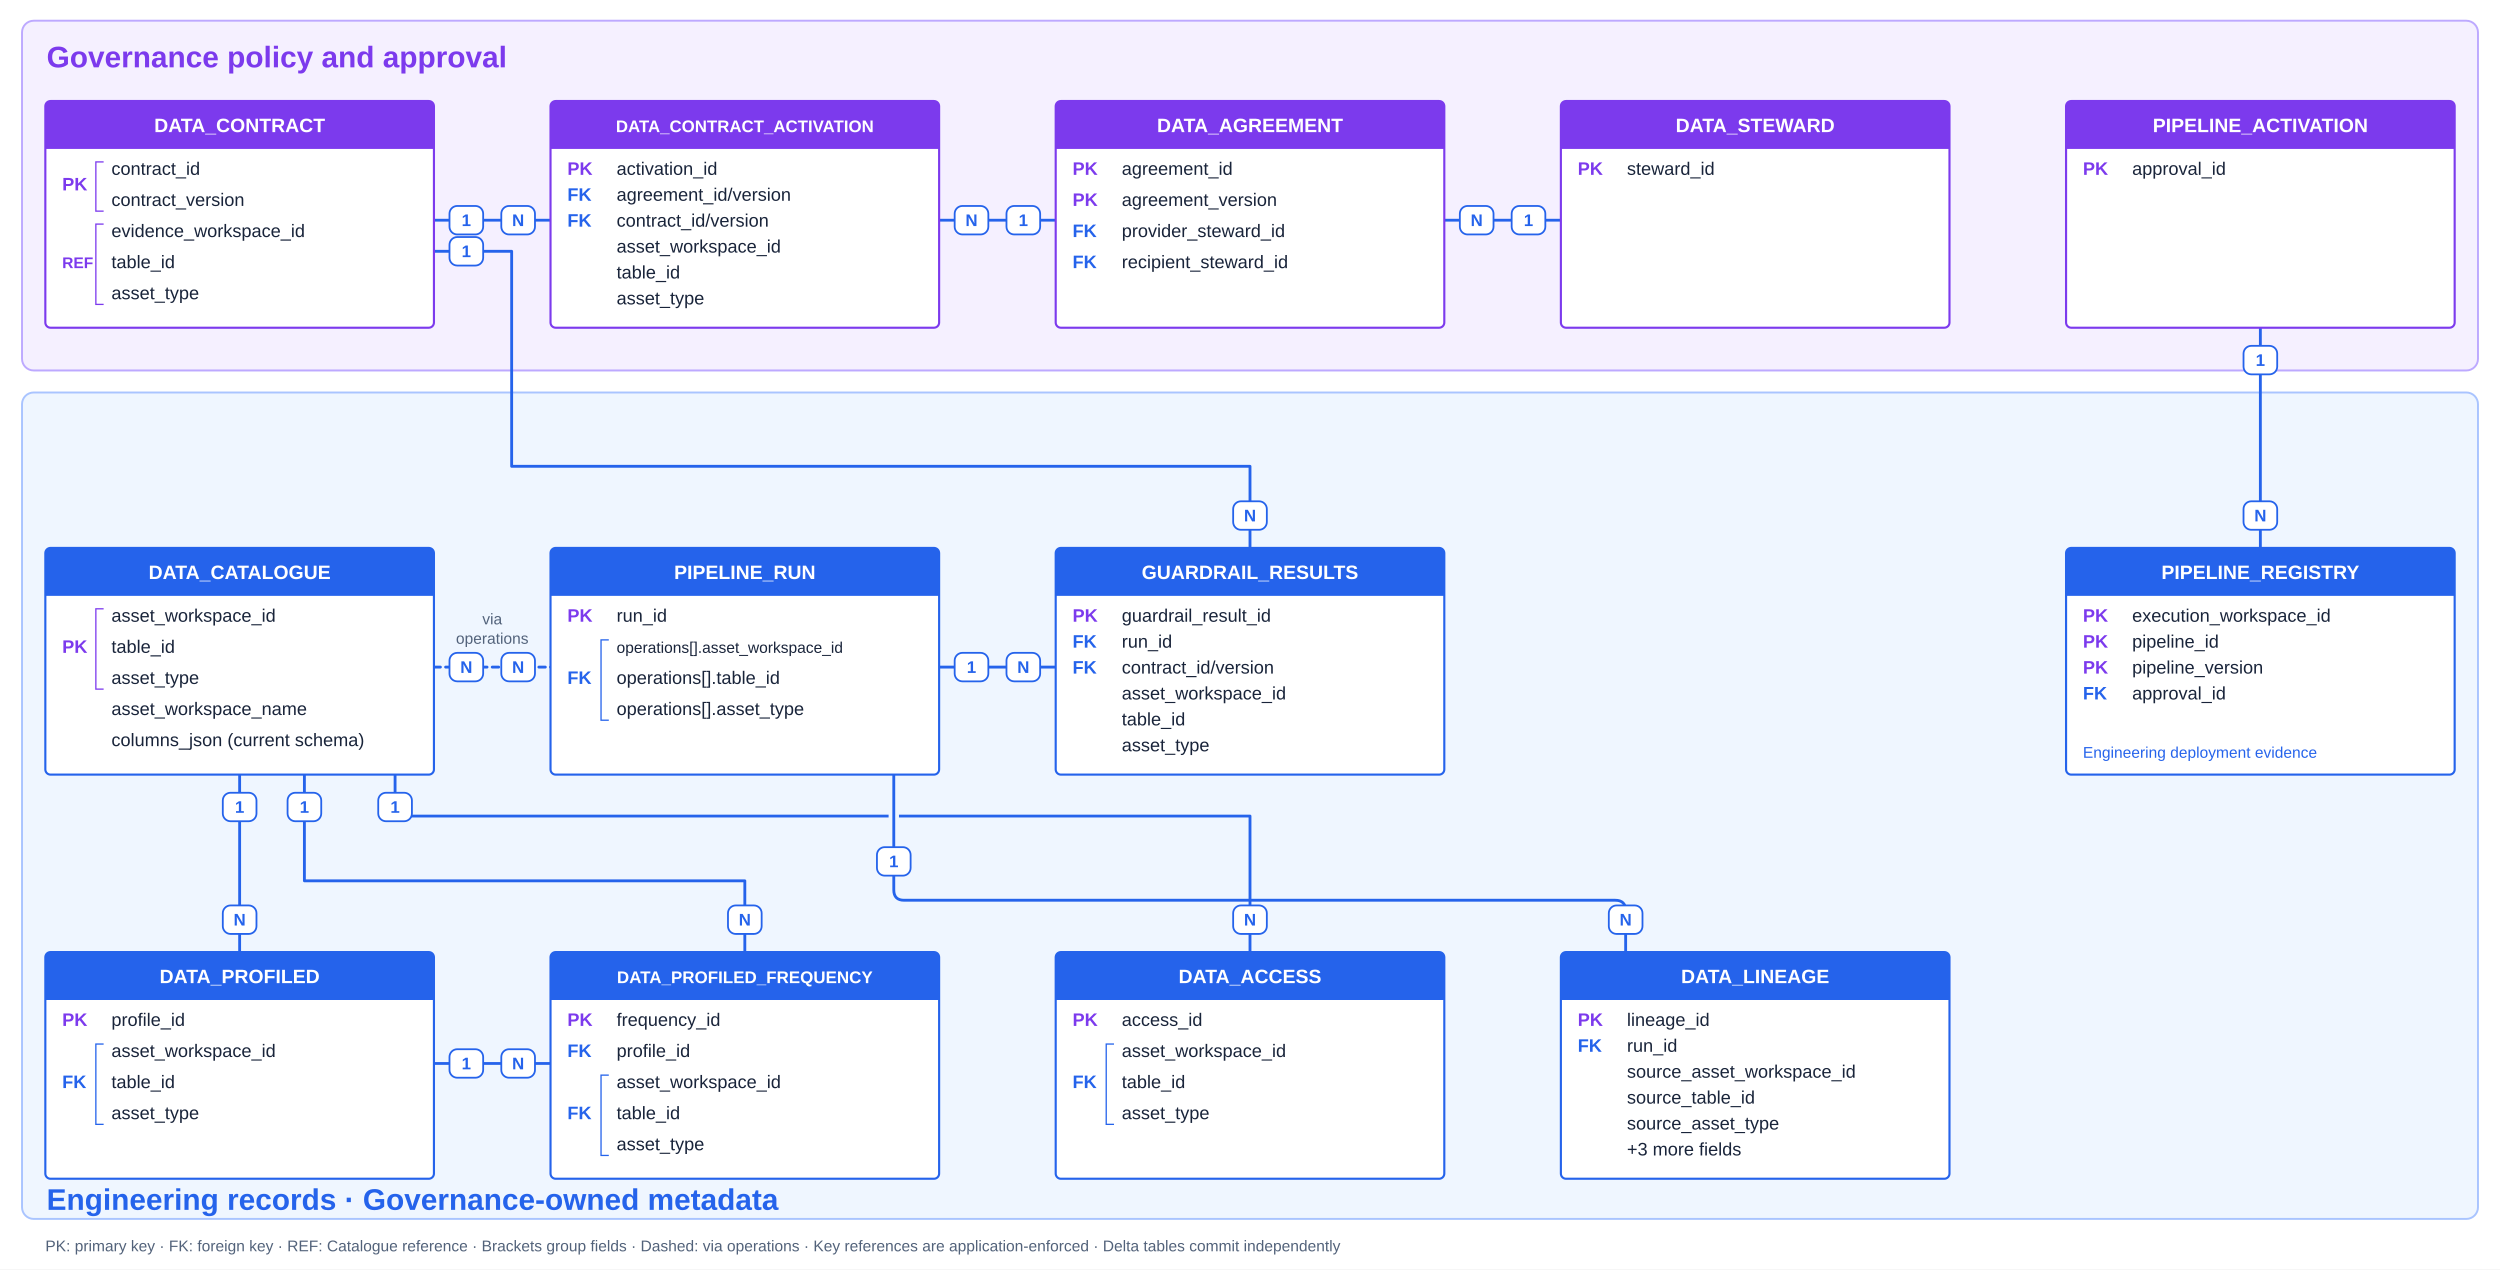
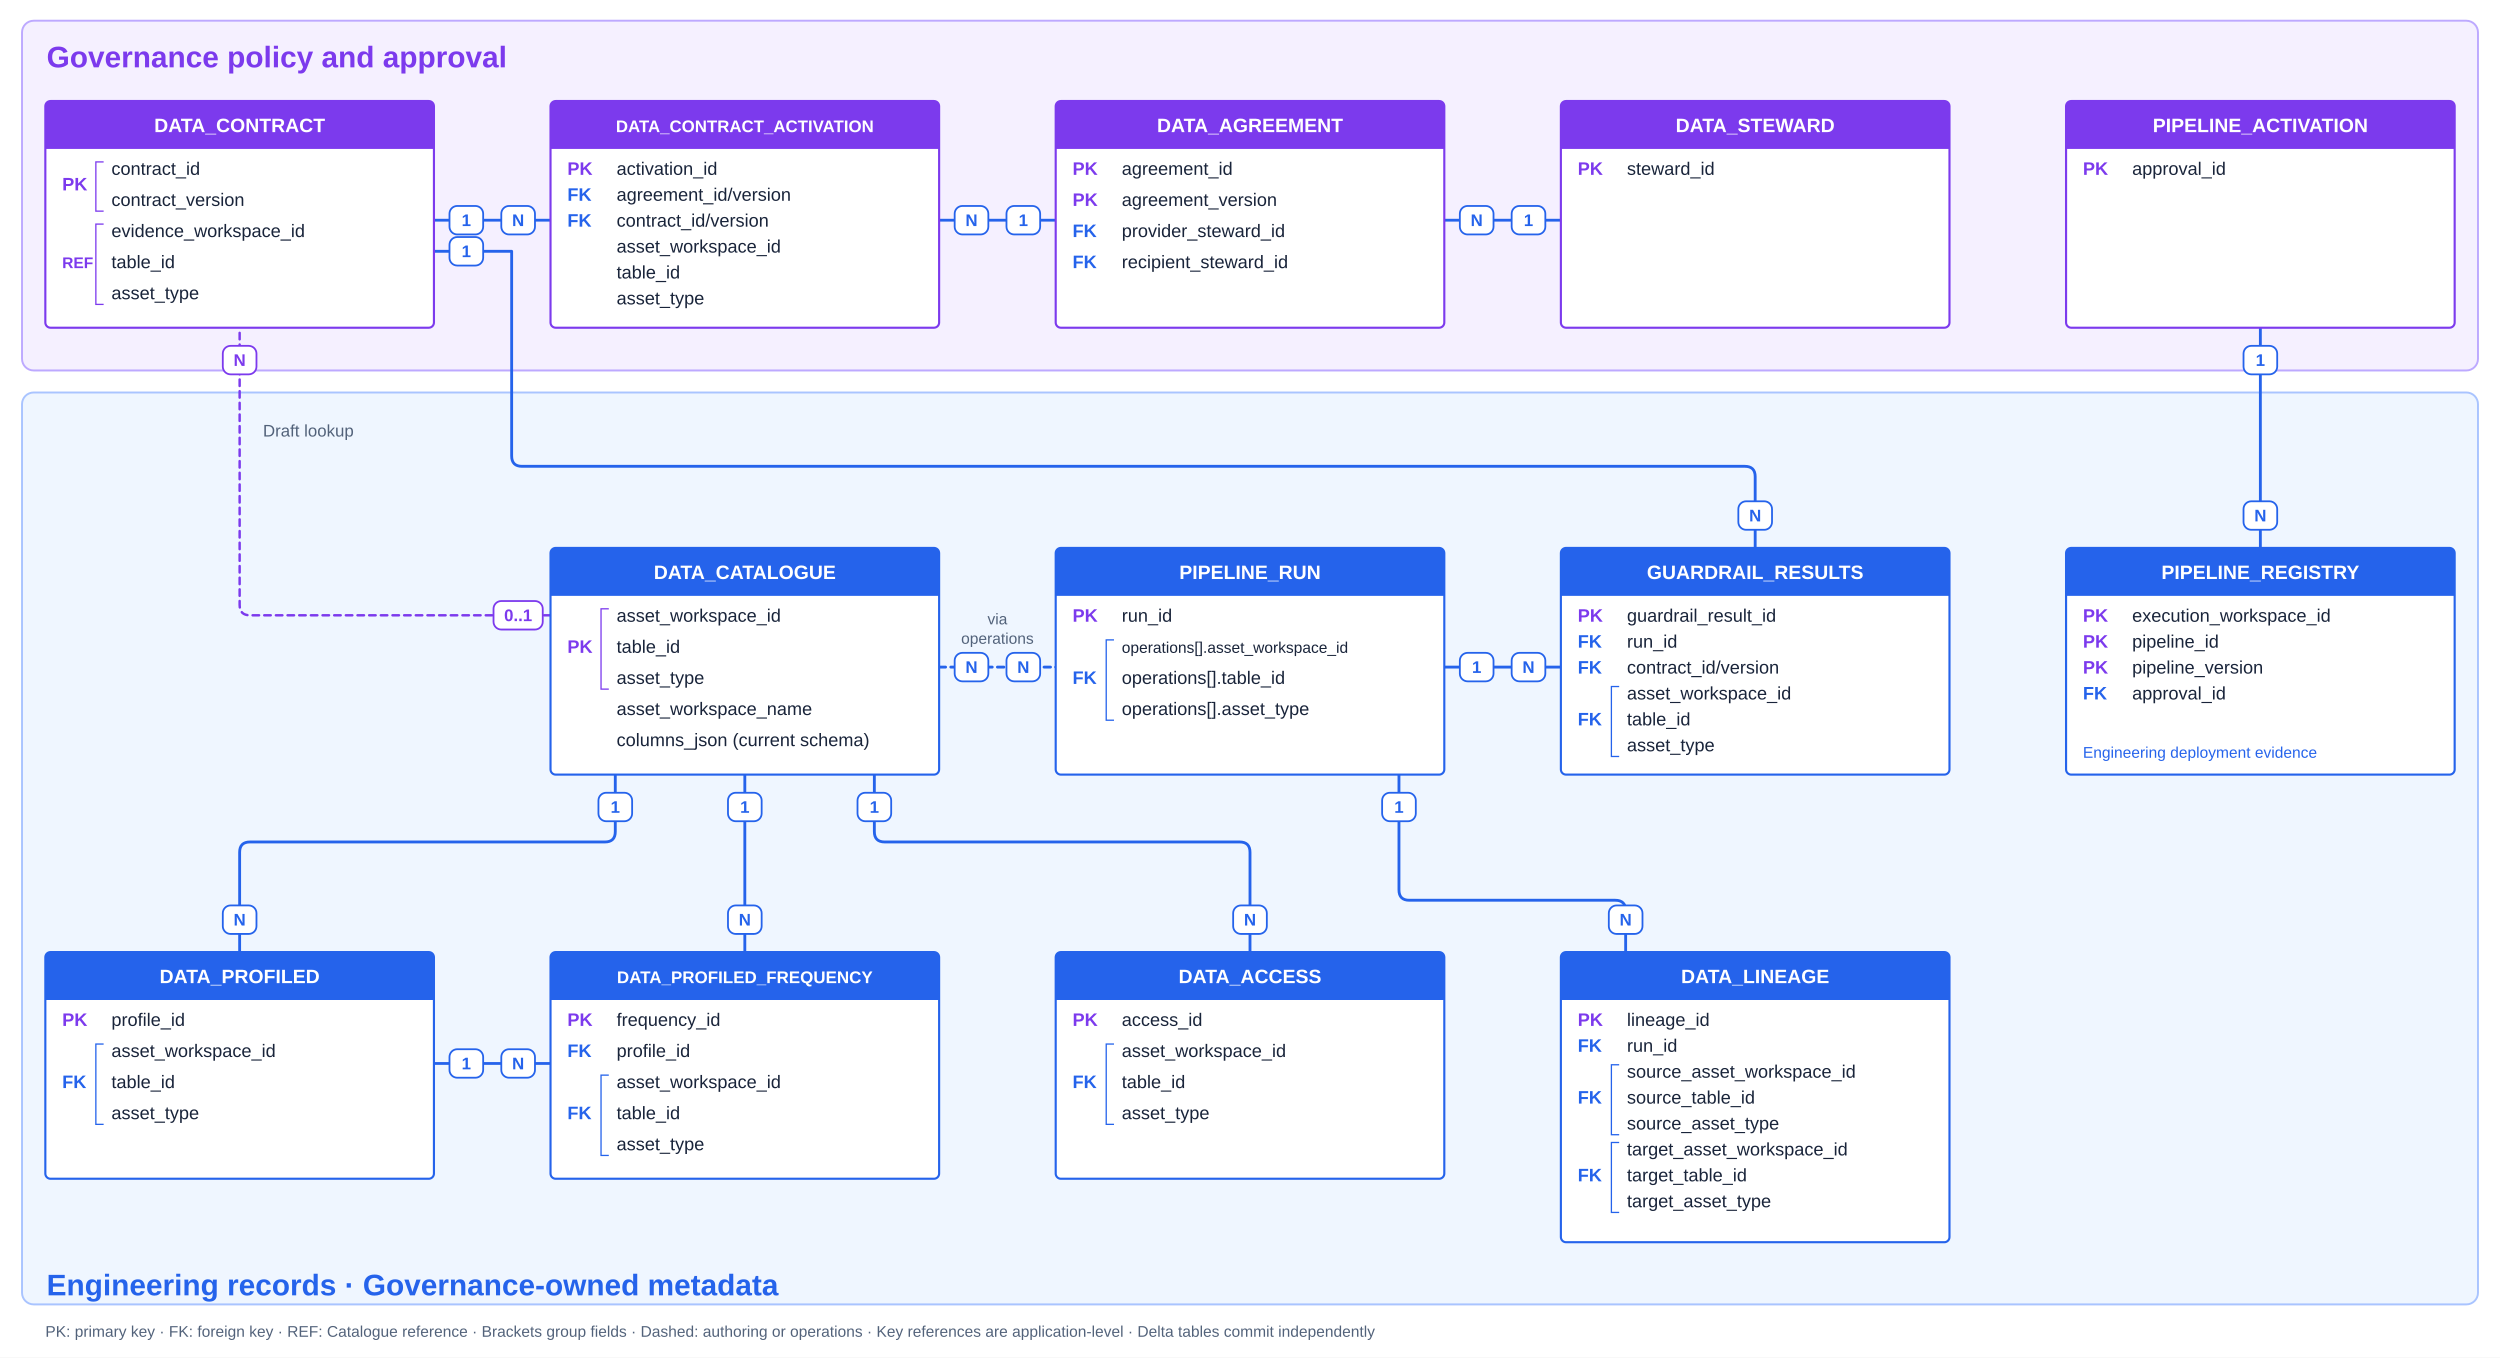
- <svg xmlns="http://www.w3.org/2000/svg" xmlns:xlink="http://www.w3.org/1999/xlink" width="1930" height="980" viewBox="0 0 1930 980" role="img" aria-label="FabricOps metadata relationship diagram">
-   <rect width="1930" height="980" fill="#FFFFFF" />
+ <svg xmlns="http://www.w3.org/2000/svg" xmlns:xlink="http://www.w3.org/1999/xlink" width="1930" height="1048" viewBox="0 0 1930 1048" role="img" aria-label="FabricOps metadata relationship diagram">
+   <rect width="1930" height="1048" fill="#FFFFFF" />
  <rect x="17" y="16" width="1896" height="270" rx="9" fill="#F5F0FF" stroke="#BDA9FF" stroke-width="1.5" />
-   <rect x="17" y="303" width="1896" height="638" rx="9" fill="#EFF6FF" stroke="#A9C4FF" stroke-width="1.5" />
+   <rect x="17" y="303" width="1896" height="704" rx="9" fill="#EFF6FF" stroke="#A9C4FF" stroke-width="1.5" />
  <text x="36" y="52" font-size="23" font-family="Segoe UI, Arial, sans-serif" font-weight="700" fill="#7C3AED">Governance policy and approval</text>
-   <text x="36" y="934" font-size="23" font-family="Segoe UI, Arial, sans-serif" font-weight="700" fill="#2563EB">Engineering records · Governance-owned metadata</text>
+   <text x="36" y="1000" font-size="23" font-family="Segoe UI, Arial, sans-serif" font-weight="700" fill="#2563EB">Engineering records · Governance-owned metadata</text>
  <g id="metadata-er-relationships" aria-label="Metadata table relationships">
+     <g class="metadata-er-relationship" data-from="DATA_CATALOGUE" data-to="DATA_CONTRACT" data-cardinality="0..1-N" data-kind="logical">
+       <path d="M425 475H193Q185 475 185 467V253" fill="none" stroke="#7C3AED" stroke-width="1.9" stroke-linecap="round" stroke-linejoin="round" stroke-dasharray="5 4" />
+       <rect x="381" y="464" width="38" height="22" rx="6" fill="#FFFFFF" stroke="#7C3AED" stroke-width="1.4" />
+       <text x="400" y="479.5" text-anchor="middle" font-size="13" font-weight="700" font-family="Segoe UI, Arial, sans-serif" fill="#7C3AED">0..1</text>
+       <rect x="172" y="267" width="26" height="22" rx="6" fill="#FFFFFF" stroke="#7C3AED" stroke-width="1.4" />
+       <text x="185" y="282.5" text-anchor="middle" font-size="13" font-weight="700" font-family="Segoe UI, Arial, sans-serif" fill="#7C3AED">N</text>
+       <text x="203" y="337" font-size="13" font-family="Segoe UI, Arial, sans-serif" fill="#52627A">Draft lookup</text>
+     </g>
    <g class="metadata-er-relationship" data-from="DATA_STEWARD" data-to="DATA_AGREEMENT" data-cardinality="1-N" data-kind="physical">
      <path d="M1205 170H1115" fill="none" stroke="#2563EB" stroke-width="2.2" stroke-linecap="round" stroke-linejoin="round" />
      <rect x="1167" y="159" width="26" height="22" rx="6" fill="#FFFFFF" stroke="#2563EB" stroke-width="1.4" />
      <text x="1180" y="174.5" text-anchor="middle" font-size="13" font-weight="700" font-family="Segoe UI, Arial, sans-serif" fill="#2563EB">1</text>
      <rect x="1127" y="159" width="26" height="22" rx="6" fill="#FFFFFF" stroke="#2563EB" stroke-width="1.4" />
      <text x="1140" y="174.5" text-anchor="middle" font-size="13" font-weight="700" font-family="Segoe UI, Arial, sans-serif" fill="#2563EB">N</text>
    </g>
    <g class="metadata-er-relationship" data-from="DATA_AGREEMENT" data-to="DATA_CONTRACT_ACTIVATION" data-cardinality="1-N" data-kind="physical">
      <path d="M815 170H725" fill="none" stroke="#2563EB" stroke-width="2.2" stroke-linecap="round" stroke-linejoin="round" />
      <rect x="777" y="159" width="26" height="22" rx="6" fill="#FFFFFF" stroke="#2563EB" stroke-width="1.4" />
      <text x="790" y="174.5" text-anchor="middle" font-size="13" font-weight="700" font-family="Segoe UI, Arial, sans-serif" fill="#2563EB">1</text>
      <rect x="737" y="159" width="26" height="22" rx="6" fill="#FFFFFF" stroke="#2563EB" stroke-width="1.4" />
      <text x="750" y="174.5" text-anchor="middle" font-size="13" font-weight="700" font-family="Segoe UI, Arial, sans-serif" fill="#2563EB">N</text>
    </g>
    <g class="metadata-er-relationship" data-from="PIPELINE_ACTIVATION" data-to="PIPELINE_REGISTRY" data-cardinality="1-N" data-kind="physical">
      <path d="M1745 253V423" fill="none" stroke="#2563EB" stroke-width="2.2" stroke-linecap="round" stroke-linejoin="round" />
      <rect x="1732" y="267" width="26" height="22" rx="6" fill="#FFFFFF" stroke="#2563EB" stroke-width="1.4" />
      <text x="1745" y="282.5" text-anchor="middle" font-size="13" font-weight="700" font-family="Segoe UI, Arial, sans-serif" fill="#2563EB">1</text>
      <rect x="1732" y="387" width="26" height="22" rx="6" fill="#FFFFFF" stroke="#2563EB" stroke-width="1.4" />
      <text x="1745" y="402.5" text-anchor="middle" font-size="13" font-weight="700" font-family="Segoe UI, Arial, sans-serif" fill="#2563EB">N</text>
    </g>
    <g class="metadata-er-relationship" data-from="DATA_CONTRACT_ACTIVATION" data-to="DATA_CONTRACT" data-cardinality="N-1" data-kind="physical">
      <path d="M425 170H335" fill="none" stroke="#2563EB" stroke-width="2.2" stroke-linecap="round" stroke-linejoin="round" />
      <rect x="387" y="159" width="26" height="22" rx="6" fill="#FFFFFF" stroke="#2563EB" stroke-width="1.4" />
      <text x="400" y="174.5" text-anchor="middle" font-size="13" font-weight="700" font-family="Segoe UI, Arial, sans-serif" fill="#2563EB">N</text>
      <rect x="347" y="159" width="26" height="22" rx="6" fill="#FFFFFF" stroke="#2563EB" stroke-width="1.4" />
      <text x="360" y="174.5" text-anchor="middle" font-size="13" font-weight="700" font-family="Segoe UI, Arial, sans-serif" fill="#2563EB">1</text>
    </g>
    <g class="metadata-er-relationship" data-from="PIPELINE_RUN" data-to="GUARDRAIL_RESULTS" data-cardinality="1-N" data-kind="physical">
-       <path d="M725 515H815" fill="none" stroke="#2563EB" stroke-width="2.2" stroke-linecap="round" stroke-linejoin="round" />
-       <rect x="737" y="504" width="26" height="22" rx="6" fill="#FFFFFF" stroke="#2563EB" stroke-width="1.4" />
-       <text x="750" y="519.5" text-anchor="middle" font-size="13" font-weight="700" font-family="Segoe UI, Arial, sans-serif" fill="#2563EB">1</text>
-       <rect x="777" y="504" width="26" height="22" rx="6" fill="#FFFFFF" stroke="#2563EB" stroke-width="1.4" />
-       <text x="790" y="519.5" text-anchor="middle" font-size="13" font-weight="700" font-family="Segoe UI, Arial, sans-serif" fill="#2563EB">N</text>
+       <path d="M1115 515H1205" fill="none" stroke="#2563EB" stroke-width="2.2" stroke-linecap="round" stroke-linejoin="round" />
+       <rect x="1127" y="504" width="26" height="22" rx="6" fill="#FFFFFF" stroke="#2563EB" stroke-width="1.4" />
+       <text x="1140" y="519.5" text-anchor="middle" font-size="13" font-weight="700" font-family="Segoe UI, Arial, sans-serif" fill="#2563EB">1</text>
+       <rect x="1167" y="504" width="26" height="22" rx="6" fill="#FFFFFF" stroke="#2563EB" stroke-width="1.4" />
+       <text x="1180" y="519.5" text-anchor="middle" font-size="13" font-weight="700" font-family="Segoe UI, Arial, sans-serif" fill="#2563EB">N</text>
    </g>
    <g class="metadata-er-relationship" data-from="DATA_CATALOGUE" data-to="DATA_PROFILED" data-cardinality="1-N" data-kind="physical">
-       <path d="M185 598V735" fill="none" stroke="#2563EB" stroke-width="2.2" stroke-linecap="round" stroke-linejoin="round" />
-       <rect x="172" y="612" width="26" height="22" rx="6" fill="#FFFFFF" stroke="#2563EB" stroke-width="1.4" />
-       <text x="185" y="627.5" text-anchor="middle" font-size="13" font-weight="700" font-family="Segoe UI, Arial, sans-serif" fill="#2563EB">1</text>
+       <path d="M475 598V642Q475 650 467 650H193Q185 650 185 658V735" fill="none" stroke="#2563EB" stroke-width="2.2" stroke-linecap="round" stroke-linejoin="round" />
+       <rect x="462" y="612" width="26" height="22" rx="6" fill="#FFFFFF" stroke="#2563EB" stroke-width="1.4" />
+       <text x="475" y="627.5" text-anchor="middle" font-size="13" font-weight="700" font-family="Segoe UI, Arial, sans-serif" fill="#2563EB">1</text>
      <rect x="172" y="699" width="26" height="22" rx="6" fill="#FFFFFF" stroke="#2563EB" stroke-width="1.4" />
      <text x="185" y="714.5" text-anchor="middle" font-size="13" font-weight="700" font-family="Segoe UI, Arial, sans-serif" fill="#2563EB">N</text>
    </g>
    <g class="metadata-er-relationship" data-from="DATA_CATALOGUE" data-to="DATA_PROFILED_FREQUENCY" data-cardinality="1-N" data-kind="physical">
-       <path d="M235 598V680H575V735" fill="none" stroke="#2563EB" stroke-width="2.2" stroke-linecap="round" stroke-linejoin="round" />
-       <rect x="222" y="612" width="26" height="22" rx="6" fill="#FFFFFF" stroke="#2563EB" stroke-width="1.4" />
-       <text x="235" y="627.5" text-anchor="middle" font-size="13" font-weight="700" font-family="Segoe UI, Arial, sans-serif" fill="#2563EB">1</text>
+       <path d="M575 598V735" fill="none" stroke="#2563EB" stroke-width="2.2" stroke-linecap="round" stroke-linejoin="round" />
+       <rect x="562" y="612" width="26" height="22" rx="6" fill="#FFFFFF" stroke="#2563EB" stroke-width="1.4" />
+       <text x="575" y="627.5" text-anchor="middle" font-size="13" font-weight="700" font-family="Segoe UI, Arial, sans-serif" fill="#2563EB">1</text>
      <rect x="562" y="699" width="26" height="22" rx="6" fill="#FFFFFF" stroke="#2563EB" stroke-width="1.4" />
      <text x="575" y="714.5" text-anchor="middle" font-size="13" font-weight="700" font-family="Segoe UI, Arial, sans-serif" fill="#2563EB">N</text>
    </g>
    <g class="metadata-er-relationship" data-from="DATA_CATALOGUE" data-to="DATA_ACCESS" data-cardinality="1-N" data-kind="physical">
-       <path d="M305 598V630H965V735" fill="none" stroke="#2563EB" stroke-width="2.2" stroke-linecap="round" stroke-linejoin="round" />
-       <rect x="292" y="612" width="26" height="22" rx="6" fill="#FFFFFF" stroke="#2563EB" stroke-width="1.4" />
-       <text x="305" y="627.5" text-anchor="middle" font-size="13" font-weight="700" font-family="Segoe UI, Arial, sans-serif" fill="#2563EB">1</text>
+       <path d="M675 598V642Q675 650 683 650H957Q965 650 965 658V735" fill="none" stroke="#2563EB" stroke-width="2.2" stroke-linecap="round" stroke-linejoin="round" />
+       <rect x="662" y="612" width="26" height="22" rx="6" fill="#FFFFFF" stroke="#2563EB" stroke-width="1.4" />
+       <text x="675" y="627.5" text-anchor="middle" font-size="13" font-weight="700" font-family="Segoe UI, Arial, sans-serif" fill="#2563EB">1</text>
      <rect x="952" y="699" width="26" height="22" rx="6" fill="#FFFFFF" stroke="#2563EB" stroke-width="1.4" />
      <text x="965" y="714.5" text-anchor="middle" font-size="13" font-weight="700" font-family="Segoe UI, Arial, sans-serif" fill="#2563EB">N</text>
    </g>
    <g class="metadata-er-relationship" data-from="DATA_PROFILED" data-to="DATA_PROFILED_FREQUENCY" data-cardinality="1-N" data-kind="physical">
      <path d="M335 821H425" fill="none" stroke="#2563EB" stroke-width="2.2" stroke-linecap="round" stroke-linejoin="round" />
      <rect x="347" y="810" width="26" height="22" rx="6" fill="#FFFFFF" stroke="#2563EB" stroke-width="1.4" />
      <text x="360" y="825.5" text-anchor="middle" font-size="13" font-weight="700" font-family="Segoe UI, Arial, sans-serif" fill="#2563EB">1</text>
      <rect x="387" y="810" width="26" height="22" rx="6" fill="#FFFFFF" stroke="#2563EB" stroke-width="1.4" />
      <text x="400" y="825.5" text-anchor="middle" font-size="13" font-weight="700" font-family="Segoe UI, Arial, sans-serif" fill="#2563EB">N</text>
    </g>
    <g class="metadata-er-relationship" data-from="DATA_CONTRACT" data-to="GUARDRAIL_RESULTS" data-cardinality="1-N" data-kind="physical">
-       <path d="M335 194H395V360H965V423" fill="none" stroke="#2563EB" stroke-width="2.2" stroke-linecap="round" stroke-linejoin="round" />
+       <path d="M335 194H395V352Q395 360 403 360H1347Q1355 360 1355 368V423" fill="none" stroke="#2563EB" stroke-width="2.2" stroke-linecap="round" stroke-linejoin="round" />
      <rect x="347" y="183" width="26" height="22" rx="6" fill="#FFFFFF" stroke="#2563EB" stroke-width="1.4" />
      <text x="360" y="198.5" text-anchor="middle" font-size="13" font-weight="700" font-family="Segoe UI, Arial, sans-serif" fill="#2563EB">1</text>
-       <rect x="952" y="387" width="26" height="22" rx="6" fill="#FFFFFF" stroke="#2563EB" stroke-width="1.4" />
-       <text x="965" y="402.5" text-anchor="middle" font-size="13" font-weight="700" font-family="Segoe UI, Arial, sans-serif" fill="#2563EB">N</text>
+       <rect x="1342" y="387" width="26" height="22" rx="6" fill="#FFFFFF" stroke="#2563EB" stroke-width="1.4" />
+       <text x="1355" y="402.5" text-anchor="middle" font-size="13" font-weight="700" font-family="Segoe UI, Arial, sans-serif" fill="#2563EB">N</text>
    </g>
    <g class="metadata-er-relationship" data-from="DATA_CATALOGUE" data-to="PIPELINE_RUN" data-cardinality="N-N" data-kind="nested">
-       <path d="M335 515H425" fill="none" stroke="#2563EB" stroke-width="2.2" stroke-linecap="round" stroke-linejoin="round" stroke-dasharray="5 4" />
-       <rect x="347" y="504" width="26" height="22" rx="6" fill="#FFFFFF" stroke="#2563EB" stroke-width="1.4" />
-       <text x="360" y="519.5" text-anchor="middle" font-size="13" font-weight="700" font-family="Segoe UI, Arial, sans-serif" fill="#2563EB">N</text>
-       <rect x="387" y="504" width="26" height="22" rx="6" fill="#FFFFFF" stroke="#2563EB" stroke-width="1.4" />
-       <text x="400" y="519.5" text-anchor="middle" font-size="13" font-weight="700" font-family="Segoe UI, Arial, sans-serif" fill="#2563EB">N</text>
-       <text x="380" y="482" text-anchor="middle" font-size="12" font-family="Segoe UI, Arial, sans-serif" fill="#52627A">via</text>
-       <text x="380" y="497" text-anchor="middle" font-size="12" font-family="Segoe UI, Arial, sans-serif" fill="#52627A">operations</text>
+       <path d="M725 515H815" fill="none" stroke="#2563EB" stroke-width="2.2" stroke-linecap="round" stroke-linejoin="round" stroke-dasharray="5 4" />
+       <rect x="737" y="504" width="26" height="22" rx="6" fill="#FFFFFF" stroke="#2563EB" stroke-width="1.4" />
+       <text x="750" y="519.5" text-anchor="middle" font-size="13" font-weight="700" font-family="Segoe UI, Arial, sans-serif" fill="#2563EB">N</text>
+       <rect x="777" y="504" width="26" height="22" rx="6" fill="#FFFFFF" stroke="#2563EB" stroke-width="1.4" />
+       <text x="790" y="519.5" text-anchor="middle" font-size="13" font-weight="700" font-family="Segoe UI, Arial, sans-serif" fill="#2563EB">N</text>
+       <text x="770" y="482" text-anchor="middle" font-size="12" font-family="Segoe UI, Arial, sans-serif" fill="#52627A">via</text>
+       <text x="770" y="497" text-anchor="middle" font-size="12" font-family="Segoe UI, Arial, sans-serif" fill="#52627A">operations</text>
    </g>
    <g class="metadata-er-relationship" data-from="PIPELINE_RUN" data-to="DATA_LINEAGE" data-cardinality="1-N" data-kind="physical">
-       <path d="M690 622V638" fill="none" stroke="#EFF6FF" stroke-width="8" />
-       <path d="M690 598V687Q690 695 698 695H1247Q1255 695 1255 703V735" fill="none" stroke="#2563EB" stroke-width="2.2" stroke-linecap="round" stroke-linejoin="round" />
-       <rect x="677" y="654" width="26" height="22" rx="6" fill="#FFFFFF" stroke="#2563EB" stroke-width="1.4" />
-       <text x="690" y="669.5" text-anchor="middle" font-size="13" font-weight="700" font-family="Segoe UI, Arial, sans-serif" fill="#2563EB">1</text>
+       <path d="M1080 598V687Q1080 695 1088 695H1247Q1255 695 1255 703V735" fill="none" stroke="#2563EB" stroke-width="2.2" stroke-linecap="round" stroke-linejoin="round" />
+       <rect x="1067" y="612" width="26" height="22" rx="6" fill="#FFFFFF" stroke="#2563EB" stroke-width="1.4" />
+       <text x="1080" y="627.5" text-anchor="middle" font-size="13" font-weight="700" font-family="Segoe UI, Arial, sans-serif" fill="#2563EB">1</text>
      <rect x="1242" y="699" width="26" height="22" rx="6" fill="#FFFFFF" stroke="#2563EB" stroke-width="1.4" />
      <text x="1255" y="714.5" text-anchor="middle" font-size="13" font-weight="700" font-family="Segoe UI, Arial, sans-serif" fill="#2563EB">N</text>
    </g>
  </g>
  <a xlink:href="https://voycepeh.github.io/FabricOps-Starter-Kit/reference/metadata/metadata_data_steward/" target="_blank">
    <rect x="1205" y="78" width="300" height="175" rx="4" fill="white" stroke="#7C3AED" stroke-width="1.65" />
    <path d="M1209 78H1501Q1505 78 1505 82V115H1205V82Q1205 78 1209 78Z" fill="#7C3AED" />
    <text x="1355" y="102" text-anchor="middle" font-size="15" font-weight="700" font-family="Segoe UI, Arial, sans-serif" fill="white">DATA_STEWARD</text>
    <text x="1218" y="135" fill="#7C3AED" font-weight="700" font-size="14" font-family="Segoe UI, Arial, sans-serif">PK</text>
    <text x="1256" y="135" fill="#19243A" font-size="14" font-family="Segoe UI, Arial, sans-serif">steward_id</text>
  </a>
  <a xlink:href="https://voycepeh.github.io/FabricOps-Starter-Kit/reference/metadata/metadata_data_agreement/" target="_blank">
    <rect x="815" y="78" width="300" height="175" rx="4" fill="white" stroke="#7C3AED" stroke-width="1.65" />
    <path d="M819 78H1111Q1115 78 1115 82V115H815V82Q815 78 819 78Z" fill="#7C3AED" />
    <text x="965" y="102" text-anchor="middle" font-size="15" font-weight="700" font-family="Segoe UI, Arial, sans-serif" fill="white">DATA_AGREEMENT</text>
    <text x="828" y="135" fill="#7C3AED" font-weight="700" font-size="14" font-family="Segoe UI, Arial, sans-serif">PK</text>
    <text x="866" y="135" fill="#19243A" font-size="14" font-family="Segoe UI, Arial, sans-serif">agreement_id</text>
    <text x="828" y="159" fill="#7C3AED" font-weight="700" font-size="14" font-family="Segoe UI, Arial, sans-serif">PK</text>
    <text x="866" y="159" fill="#19243A" font-size="14" font-family="Segoe UI, Arial, sans-serif">agreement_version</text>
    <text x="828" y="183" fill="#2563EB" font-weight="700" font-size="14" font-family="Segoe UI, Arial, sans-serif">FK</text>
    <text x="866" y="183" fill="#19243A" font-size="14" font-family="Segoe UI, Arial, sans-serif">provider_steward_id</text>
    <text x="828" y="207" fill="#2563EB" font-weight="700" font-size="14" font-family="Segoe UI, Arial, sans-serif">FK</text>
    <text x="866" y="207" fill="#19243A" font-size="14" font-family="Segoe UI, Arial, sans-serif">recipient_steward_id</text>
  </a>
  <a xlink:href="https://voycepeh.github.io/FabricOps-Starter-Kit/reference/metadata/metadata_data_contract_activation/" target="_blank">
    <rect x="425" y="78" width="300" height="175" rx="4" fill="white" stroke="#7C3AED" stroke-width="1.65" />
    <path d="M429 78H721Q725 78 725 82V115H425V82Q425 78 429 78Z" fill="#7C3AED" />
    <text x="575" y="102" text-anchor="middle" font-size="13" font-weight="700" font-family="Segoe UI, Arial, sans-serif" fill="white">DATA_CONTRACT_ACTIVATION</text>
    <text x="438" y="135" fill="#7C3AED" font-weight="700" font-size="14" font-family="Segoe UI, Arial, sans-serif">PK</text>
    <text x="476" y="135" fill="#19243A" font-size="14" font-family="Segoe UI, Arial, sans-serif">activation_id</text>
    <text x="438" y="155" fill="#2563EB" font-weight="700" font-size="14" font-family="Segoe UI, Arial, sans-serif">FK</text>
    <text x="476" y="155" fill="#19243A" font-size="14" font-family="Segoe UI, Arial, sans-serif">agreement_id/version</text>
    <text x="438" y="175" fill="#2563EB" font-weight="700" font-size="14" font-family="Segoe UI, Arial, sans-serif">FK</text>
    <text x="476" y="175" fill="#19243A" font-size="14" font-family="Segoe UI, Arial, sans-serif">contract_id/version</text>
    <text x="476" y="195" fill="#19243A" font-size="14" font-family="Segoe UI, Arial, sans-serif">asset_workspace_id</text>
    <text x="476" y="215" fill="#19243A" font-size="14" font-family="Segoe UI, Arial, sans-serif">table_id</text>
    <text x="476" y="235" fill="#19243A" font-size="14" font-family="Segoe UI, Arial, sans-serif">asset_type</text>
  </a>
  <a xlink:href="https://voycepeh.github.io/FabricOps-Starter-Kit/reference/metadata/metadata_data_contract/" target="_blank">
    <rect x="35" y="78" width="300" height="175" rx="4" fill="white" stroke="#7C3AED" stroke-width="1.65" />
    <path d="M39 78H331Q335 78 335 82V115H35V82Q35 78 39 78Z" fill="#7C3AED" />
    <text x="185" y="102" text-anchor="middle" font-size="15" font-weight="700" font-family="Segoe UI, Arial, sans-serif" fill="white">DATA_CONTRACT</text>
    <text x="86" y="135" fill="#19243A" font-size="14" font-family="Segoe UI, Arial, sans-serif">contract_id</text>
    <text x="86" y="159" fill="#19243A" font-size="14" font-family="Segoe UI, Arial, sans-serif">contract_version</text>
    <text x="86" y="183" fill="#19243A" font-size="14" font-family="Segoe UI, Arial, sans-serif">evidence_workspace_id</text>
    <text x="86" y="207" fill="#19243A" font-size="14" font-family="Segoe UI, Arial, sans-serif">table_id</text>
    <text x="86" y="231" fill="#19243A" font-size="14" font-family="Segoe UI, Arial, sans-serif">asset_type</text>
    <g data-key-role="PK" data-key-fields="contract_id,contract_version">
      <path d="M80 125H74V163H80" fill="none" stroke="#7C3AED" />
      <text x="48" y="147" fill="#7C3AED" font-weight="700" font-size="14" font-family="Segoe UI, Arial, sans-serif">PK</text>
    </g>
    <g data-key-role="REF" data-key-fields="evidence_workspace_id,table_id,asset_type">
      <path d="M80 173H74V235H80" fill="none" stroke="#7C3AED" />
      <text x="48" y="207" fill="#7C3AED" font-weight="700" font-size="12" font-family="Segoe UI, Arial, sans-serif">REF</text>
    </g>
  </a>
  <a xlink:href="https://voycepeh.github.io/FabricOps-Starter-Kit/reference/metadata/metadata_guardrail_results/" target="_blank">
+     <rect x="1205" y="423" width="300" height="175" rx="4" fill="white" stroke="#2563EB" stroke-width="1.65" />
+     <path d="M1209 423H1501Q1505 423 1505 427V460H1205V427Q1205 423 1209 423Z" fill="#2563EB" />
+     <text x="1355" y="447" text-anchor="middle" font-size="15" font-weight="700" font-family="Segoe UI, Arial, sans-serif" fill="white">GUARDRAIL_RESULTS</text>
+     <text x="1218" y="480" fill="#7C3AED" font-weight="700" font-size="14" font-family="Segoe UI, Arial, sans-serif">PK</text>
+     <text x="1256" y="480" fill="#19243A" font-size="14" font-family="Segoe UI, Arial, sans-serif">guardrail_result_id</text>
+     <text x="1218" y="500" fill="#2563EB" font-weight="700" font-size="14" font-family="Segoe UI, Arial, sans-serif">FK</text>
+     <text x="1256" y="500" fill="#19243A" font-size="14" font-family="Segoe UI, Arial, sans-serif">run_id</text>
+     <text x="1218" y="520" fill="#2563EB" font-weight="700" font-size="14" font-family="Segoe UI, Arial, sans-serif">FK</text>
+     <text x="1256" y="520" fill="#19243A" font-size="14" font-family="Segoe UI, Arial, sans-serif">contract_id/version</text>
+     <text x="1256" y="540" fill="#19243A" font-size="14" font-family="Segoe UI, Arial, sans-serif">asset_workspace_id</text>
+     <text x="1256" y="560" fill="#19243A" font-size="14" font-family="Segoe UI, Arial, sans-serif">table_id</text>
+     <text x="1256" y="580" fill="#19243A" font-size="14" font-family="Segoe UI, Arial, sans-serif">asset_type</text>
+     <g data-key-role="FK" data-key-fields="asset_workspace_id,table_id,asset_type">
+       <path d="M1250 530H1244V584H1250" fill="none" stroke="#2563EB" />
+       <text x="1218" y="560" fill="#2563EB" font-weight="700" font-size="14" font-family="Segoe UI, Arial, sans-serif">FK</text>
+     </g>
+   </a>
+   <a xlink:href="https://voycepeh.github.io/FabricOps-Starter-Kit/reference/metadata/metadata_pipeline_run/" target="_blank">
    <rect x="815" y="423" width="300" height="175" rx="4" fill="white" stroke="#2563EB" stroke-width="1.65" />
    <path d="M819 423H1111Q1115 423 1115 427V460H815V427Q815 423 819 423Z" fill="#2563EB" />
-     <text x="965" y="447" text-anchor="middle" font-size="15" font-weight="700" font-family="Segoe UI, Arial, sans-serif" fill="white">GUARDRAIL_RESULTS</text>
+     <text x="965" y="447" text-anchor="middle" font-size="15" font-weight="700" font-family="Segoe UI, Arial, sans-serif" fill="white">PIPELINE_RUN</text>
    <text x="828" y="480" fill="#7C3AED" font-weight="700" font-size="14" font-family="Segoe UI, Arial, sans-serif">PK</text>
-     <text x="866" y="480" fill="#19243A" font-size="14" font-family="Segoe UI, Arial, sans-serif">guardrail_result_id</text>
-     <text x="828" y="500" fill="#2563EB" font-weight="700" font-size="14" font-family="Segoe UI, Arial, sans-serif">FK</text>
-     <text x="866" y="500" fill="#19243A" font-size="14" font-family="Segoe UI, Arial, sans-serif">run_id</text>
-     <text x="828" y="520" fill="#2563EB" font-weight="700" font-size="14" font-family="Segoe UI, Arial, sans-serif">FK</text>
-     <text x="866" y="520" fill="#19243A" font-size="14" font-family="Segoe UI, Arial, sans-serif">contract_id/version</text>
-     <text x="866" y="540" fill="#19243A" font-size="14" font-family="Segoe UI, Arial, sans-serif">asset_workspace_id</text>
-     <text x="866" y="560" fill="#19243A" font-size="14" font-family="Segoe UI, Arial, sans-serif">table_id</text>
-     <text x="866" y="580" fill="#19243A" font-size="14" font-family="Segoe UI, Arial, sans-serif">asset_type</text>
-   </a>
-   <a xlink:href="https://voycepeh.github.io/FabricOps-Starter-Kit/reference/metadata/metadata_pipeline_run/" target="_blank">
+     <text x="866" y="480" fill="#19243A" font-size="14" font-family="Segoe UI, Arial, sans-serif">run_id</text>
+     <text x="866" y="504" fill="#19243A" font-size="12" font-family="Segoe UI, Arial, sans-serif">operations[].asset_workspace_id</text>
+     <text x="866" y="528" fill="#19243A" font-size="14" font-family="Segoe UI, Arial, sans-serif">operations[].table_id</text>
+     <text x="866" y="552" fill="#19243A" font-size="14" font-family="Segoe UI, Arial, sans-serif">operations[].asset_type</text>
+     <g data-key-role="FK" data-key-fields="operations[].asset_workspace_id,operations[].table_id,operations[].asset_type">
+       <path d="M860 494H854V556H860" fill="none" stroke="#2563EB" />
+       <text x="828" y="528" fill="#2563EB" font-weight="700" font-size="14" font-family="Segoe UI, Arial, sans-serif">FK</text>
+     </g>
+   </a>
+   <a xlink:href="https://voycepeh.github.io/FabricOps-Starter-Kit/reference/metadata/metadata_data_catalogue/" target="_blank">
    <rect x="425" y="423" width="300" height="175" rx="4" fill="white" stroke="#2563EB" stroke-width="1.65" />
    <path d="M429 423H721Q725 423 725 427V460H425V427Q425 423 429 423Z" fill="#2563EB" />
-     <text x="575" y="447" text-anchor="middle" font-size="15" font-weight="700" font-family="Segoe UI, Arial, sans-serif" fill="white">PIPELINE_RUN</text>
-     <text x="438" y="480" fill="#7C3AED" font-weight="700" font-size="14" font-family="Segoe UI, Arial, sans-serif">PK</text>
-     <text x="476" y="480" fill="#19243A" font-size="14" font-family="Segoe UI, Arial, sans-serif">run_id</text>
-     <text x="476" y="504" fill="#19243A" font-size="12" font-family="Segoe UI, Arial, sans-serif">operations[].asset_workspace_id</text>
-     <text x="476" y="528" fill="#19243A" font-size="14" font-family="Segoe UI, Arial, sans-serif">operations[].table_id</text>
-     <text x="476" y="552" fill="#19243A" font-size="14" font-family="Segoe UI, Arial, sans-serif">operations[].asset_type</text>
-     <g data-key-role="FK" data-key-fields="operations[].asset_workspace_id,operations[].table_id,operations[].asset_type">
-       <path d="M470 494H464V556H470" fill="none" stroke="#2563EB" />
-       <text x="438" y="528" fill="#2563EB" font-weight="700" font-size="14" font-family="Segoe UI, Arial, sans-serif">FK</text>
-     </g>
-   </a>
-   <a xlink:href="https://voycepeh.github.io/FabricOps-Starter-Kit/reference/metadata/metadata_data_catalogue/" target="_blank">
-     <rect x="35" y="423" width="300" height="175" rx="4" fill="white" stroke="#2563EB" stroke-width="1.65" />
-     <path d="M39 423H331Q335 423 335 427V460H35V427Q35 423 39 423Z" fill="#2563EB" />
-     <text x="185" y="447" text-anchor="middle" font-size="15" font-weight="700" font-family="Segoe UI, Arial, sans-serif" fill="white">DATA_CATALOGUE</text>
-     <text x="86" y="480" fill="#19243A" font-size="14" font-family="Segoe UI, Arial, sans-serif">asset_workspace_id</text>
-     <text x="86" y="504" fill="#19243A" font-size="14" font-family="Segoe UI, Arial, sans-serif">table_id</text>
-     <text x="86" y="528" fill="#19243A" font-size="14" font-family="Segoe UI, Arial, sans-serif">asset_type</text>
-     <text x="86" y="552" fill="#19243A" font-size="14" font-family="Segoe UI, Arial, sans-serif">asset_workspace_name</text>
-     <text x="86" y="576" fill="#19243A" font-size="14" font-family="Segoe UI, Arial, sans-serif">columns_json (current schema)</text>
+     <text x="575" y="447" text-anchor="middle" font-size="15" font-weight="700" font-family="Segoe UI, Arial, sans-serif" fill="white">DATA_CATALOGUE</text>
+     <text x="476" y="480" fill="#19243A" font-size="14" font-family="Segoe UI, Arial, sans-serif">asset_workspace_id</text>
+     <text x="476" y="504" fill="#19243A" font-size="14" font-family="Segoe UI, Arial, sans-serif">table_id</text>
+     <text x="476" y="528" fill="#19243A" font-size="14" font-family="Segoe UI, Arial, sans-serif">asset_type</text>
+     <text x="476" y="552" fill="#19243A" font-size="14" font-family="Segoe UI, Arial, sans-serif">asset_workspace_name</text>
+     <text x="476" y="576" fill="#19243A" font-size="14" font-family="Segoe UI, Arial, sans-serif">columns_json (current schema)</text>
    <g data-key-role="PK" data-key-fields="asset_workspace_id,table_id,asset_type">
-       <path d="M80 470H74V532H80" fill="none" stroke="#7C3AED" />
-       <text x="48" y="504" fill="#7C3AED" font-weight="700" font-size="14" font-family="Segoe UI, Arial, sans-serif">PK</text>
+       <path d="M470 470H464V532H470" fill="none" stroke="#7C3AED" />
+       <text x="438" y="504" fill="#7C3AED" font-weight="700" font-size="14" font-family="Segoe UI, Arial, sans-serif">PK</text>
    </g>
  </a>
  <a xlink:href="https://voycepeh.github.io/FabricOps-Starter-Kit/reference/metadata/metadata_data_profiled_frequency/" target="_blank">
    <rect x="425" y="735" width="300" height="175" rx="4" fill="white" stroke="#2563EB" stroke-width="1.65" />
    <path d="M429 735H721Q725 735 725 739V772H425V739Q425 735 429 735Z" fill="#2563EB" />
    <text x="575" y="759" text-anchor="middle" font-size="13.1" font-weight="700" font-family="Segoe UI, Arial, sans-serif" fill="white">DATA_PROFILED_FREQUENCY</text>
    <text x="438" y="792" fill="#7C3AED" font-weight="700" font-size="14" font-family="Segoe UI, Arial, sans-serif">PK</text>
    <text x="476" y="792" fill="#19243A" font-size="14" font-family="Segoe UI, Arial, sans-serif">frequency_id</text>
    <text x="438" y="816" fill="#2563EB" font-weight="700" font-size="14" font-family="Segoe UI, Arial, sans-serif">FK</text>
    <text x="476" y="816" fill="#19243A" font-size="14" font-family="Segoe UI, Arial, sans-serif">profile_id</text>
    <text x="476" y="840" fill="#19243A" font-size="14" font-family="Segoe UI, Arial, sans-serif">asset_workspace_id</text>
    <text x="476" y="864" fill="#19243A" font-size="14" font-family="Segoe UI, Arial, sans-serif">table_id</text>
    <text x="476" y="888" fill="#19243A" font-size="14" font-family="Segoe UI, Arial, sans-serif">asset_type</text>
    <g data-key-role="FK" data-key-fields="asset_workspace_id,table_id,asset_type">
      <path d="M470 830H464V892H470" fill="none" stroke="#2563EB" />
      <text x="438" y="864" fill="#2563EB" font-weight="700" font-size="14" font-family="Segoe UI, Arial, sans-serif">FK</text>
    </g>
  </a>
  <a xlink:href="https://voycepeh.github.io/FabricOps-Starter-Kit/reference/metadata/metadata_data_profiled/" target="_blank">
    <rect x="35" y="735" width="300" height="175" rx="4" fill="white" stroke="#2563EB" stroke-width="1.65" />
    <path d="M39 735H331Q335 735 335 739V772H35V739Q35 735 39 735Z" fill="#2563EB" />
    <text x="185" y="759" text-anchor="middle" font-size="15" font-weight="700" font-family="Segoe UI, Arial, sans-serif" fill="white">DATA_PROFILED</text>
    <text x="48" y="792" fill="#7C3AED" font-weight="700" font-size="14" font-family="Segoe UI, Arial, sans-serif">PK</text>
    <text x="86" y="792" fill="#19243A" font-size="14" font-family="Segoe UI, Arial, sans-serif">profile_id</text>
    <text x="86" y="816" fill="#19243A" font-size="14" font-family="Segoe UI, Arial, sans-serif">asset_workspace_id</text>
    <text x="86" y="840" fill="#19243A" font-size="14" font-family="Segoe UI, Arial, sans-serif">table_id</text>
    <text x="86" y="864" fill="#19243A" font-size="14" font-family="Segoe UI, Arial, sans-serif">asset_type</text>
    <g data-key-role="FK" data-key-fields="asset_workspace_id,table_id,asset_type">
      <path d="M80 806H74V868H80" fill="none" stroke="#2563EB" />
      <text x="48" y="840" fill="#2563EB" font-weight="700" font-size="14" font-family="Segoe UI, Arial, sans-serif">FK</text>
    </g>
  </a>
  <a xlink:href="https://voycepeh.github.io/FabricOps-Starter-Kit/reference/metadata/metadata_data_access/" target="_blank">
    <rect x="815" y="735" width="300" height="175" rx="4" fill="white" stroke="#2563EB" stroke-width="1.65" />
    <path d="M819 735H1111Q1115 735 1115 739V772H815V739Q815 735 819 735Z" fill="#2563EB" />
    <text x="965" y="759" text-anchor="middle" font-size="15" font-weight="700" font-family="Segoe UI, Arial, sans-serif" fill="white">DATA_ACCESS</text>
    <text x="828" y="792" fill="#7C3AED" font-weight="700" font-size="14" font-family="Segoe UI, Arial, sans-serif">PK</text>
    <text x="866" y="792" fill="#19243A" font-size="14" font-family="Segoe UI, Arial, sans-serif">access_id</text>
    <text x="866" y="816" fill="#19243A" font-size="14" font-family="Segoe UI, Arial, sans-serif">asset_workspace_id</text>
    <text x="866" y="840" fill="#19243A" font-size="14" font-family="Segoe UI, Arial, sans-serif">table_id</text>
    <text x="866" y="864" fill="#19243A" font-size="14" font-family="Segoe UI, Arial, sans-serif">asset_type</text>
    <g data-key-role="FK" data-key-fields="asset_workspace_id,table_id,asset_type">
      <path d="M860 806H854V868H860" fill="none" stroke="#2563EB" />
      <text x="828" y="840" fill="#2563EB" font-weight="700" font-size="14" font-family="Segoe UI, Arial, sans-serif">FK</text>
    </g>
  </a>
  <a xlink:href="https://voycepeh.github.io/FabricOps-Starter-Kit/reference/metadata/metadata_pipeline_activation/" target="_blank">
    <rect x="1595" y="78" width="300" height="175" rx="4" fill="white" stroke="#7C3AED" stroke-width="1.65" />
    <path d="M1599 78H1891Q1895 78 1895 82V115H1595V82Q1595 78 1599 78Z" fill="#7C3AED" />
    <text x="1745" y="102" text-anchor="middle" font-size="15" font-weight="700" font-family="Segoe UI, Arial, sans-serif" fill="white">PIPELINE_ACTIVATION</text>
    <text x="1608" y="135" fill="#7C3AED" font-weight="700" font-size="14" font-family="Segoe UI, Arial, sans-serif">PK</text>
    <text x="1646" y="135" fill="#19243A" font-size="14" font-family="Segoe UI, Arial, sans-serif">approval_id</text>
  </a>
  <a xlink:href="https://voycepeh.github.io/FabricOps-Starter-Kit/reference/metadata/metadata_pipeline_registry/" target="_blank">
    <rect x="1595" y="423" width="300" height="175" rx="4" fill="white" stroke="#2563EB" stroke-width="1.65" />
    <path d="M1599 423H1891Q1895 423 1895 427V460H1595V427Q1595 423 1599 423Z" fill="#2563EB" />
    <text x="1745" y="447" text-anchor="middle" font-size="15" font-weight="700" font-family="Segoe UI, Arial, sans-serif" fill="white">PIPELINE_REGISTRY</text>
    <text x="1608" y="480" fill="#7C3AED" font-weight="700" font-size="14" font-family="Segoe UI, Arial, sans-serif">PK</text>
    <text x="1646" y="480" fill="#19243A" font-size="14" font-family="Segoe UI, Arial, sans-serif">execution_workspace_id</text>
    <text x="1608" y="500" fill="#7C3AED" font-weight="700" font-size="14" font-family="Segoe UI, Arial, sans-serif">PK</text>
    <text x="1646" y="500" fill="#19243A" font-size="14" font-family="Segoe UI, Arial, sans-serif">pipeline_id</text>
    <text x="1608" y="520" fill="#7C3AED" font-weight="700" font-size="14" font-family="Segoe UI, Arial, sans-serif">PK</text>
    <text x="1646" y="520" fill="#19243A" font-size="14" font-family="Segoe UI, Arial, sans-serif">pipeline_version</text>
    <text x="1608" y="540" fill="#2563EB" font-weight="700" font-size="14" font-family="Segoe UI, Arial, sans-serif">FK</text>
    <text x="1646" y="540" fill="#19243A" font-size="14" font-family="Segoe UI, Arial, sans-serif">approval_id</text>
    <text x="1608" y="585" fill="#2563EB" font-size="12" font-family="Segoe UI, Arial, sans-serif">Engineering deployment evidence</text>
  </a>
  <a xlink:href="https://voycepeh.github.io/FabricOps-Starter-Kit/reference/metadata/metadata_data_lineage/" target="_blank">
-     <rect x="1205" y="735" width="300" height="175" rx="4" fill="white" stroke="#2563EB" stroke-width="1.65" />
+     <rect x="1205" y="735" width="300" height="224" rx="4" fill="white" stroke="#2563EB" stroke-width="1.65" />
    <path d="M1209 735H1501Q1505 735 1505 739V772H1205V739Q1205 735 1209 735Z" fill="#2563EB" />
    <text x="1355" y="759" text-anchor="middle" font-size="15" font-weight="700" font-family="Segoe UI, Arial, sans-serif" fill="white">DATA_LINEAGE</text>
    <text x="1218" y="792" fill="#7C3AED" font-weight="700" font-size="14" font-family="Segoe UI, Arial, sans-serif">PK</text>
    <text x="1256" y="792" fill="#19243A" font-size="14" font-family="Segoe UI, Arial, sans-serif">lineage_id</text>
    <text x="1218" y="812" fill="#2563EB" font-weight="700" font-size="14" font-family="Segoe UI, Arial, sans-serif">FK</text>
    <text x="1256" y="812" fill="#19243A" font-size="14" font-family="Segoe UI, Arial, sans-serif">run_id</text>
    <text x="1256" y="832" fill="#19243A" font-size="14" font-family="Segoe UI, Arial, sans-serif">source_asset_workspace_id</text>
    <text x="1256" y="852" fill="#19243A" font-size="14" font-family="Segoe UI, Arial, sans-serif">source_table_id</text>
    <text x="1256" y="872" fill="#19243A" font-size="14" font-family="Segoe UI, Arial, sans-serif">source_asset_type</text>
-     <text x="1256" y="892" fill="#19243A" font-size="14" font-family="Segoe UI, Arial, sans-serif">+3 more fields</text>
-   </a>
-   <text x="35" y="966" font-size="12" font-family="Segoe UI, Arial, sans-serif" fill="#52627A">PK: primary key · FK: foreign key · REF: Catalogue reference · Brackets group fields · Dashed: via operations · Key references are application-enforced · Delta tables commit independently</text>
+     <text x="1256" y="892" fill="#19243A" font-size="14" font-family="Segoe UI, Arial, sans-serif">target_asset_workspace_id</text>
+     <text x="1256" y="912" fill="#19243A" font-size="14" font-family="Segoe UI, Arial, sans-serif">target_table_id</text>
+     <text x="1256" y="932" fill="#19243A" font-size="14" font-family="Segoe UI, Arial, sans-serif">target_asset_type</text>
+     <g data-key-role="FK" data-key-fields="source_asset_workspace_id,source_table_id,source_asset_type">
+       <path d="M1250 822H1244V876H1250" fill="none" stroke="#2563EB" />
+       <text x="1218" y="852" fill="#2563EB" font-weight="700" font-size="14" font-family="Segoe UI, Arial, sans-serif">FK</text>
+     </g>
+     <g data-key-role="FK" data-key-fields="target_asset_workspace_id,target_table_id,target_asset_type">
+       <path d="M1250 882H1244V936H1250" fill="none" stroke="#2563EB" />
+       <text x="1218" y="912" fill="#2563EB" font-weight="700" font-size="14" font-family="Segoe UI, Arial, sans-serif">FK</text>
+     </g>
+   </a>
+   <text x="35" y="1032" font-size="12" font-family="Segoe UI, Arial, sans-serif" fill="#52627A">PK: primary key · FK: foreign key · REF: Catalogue reference · Brackets group fields · Dashed: authoring or operations · Key references are application-level · Delta tables commit independently</text>
</svg>
